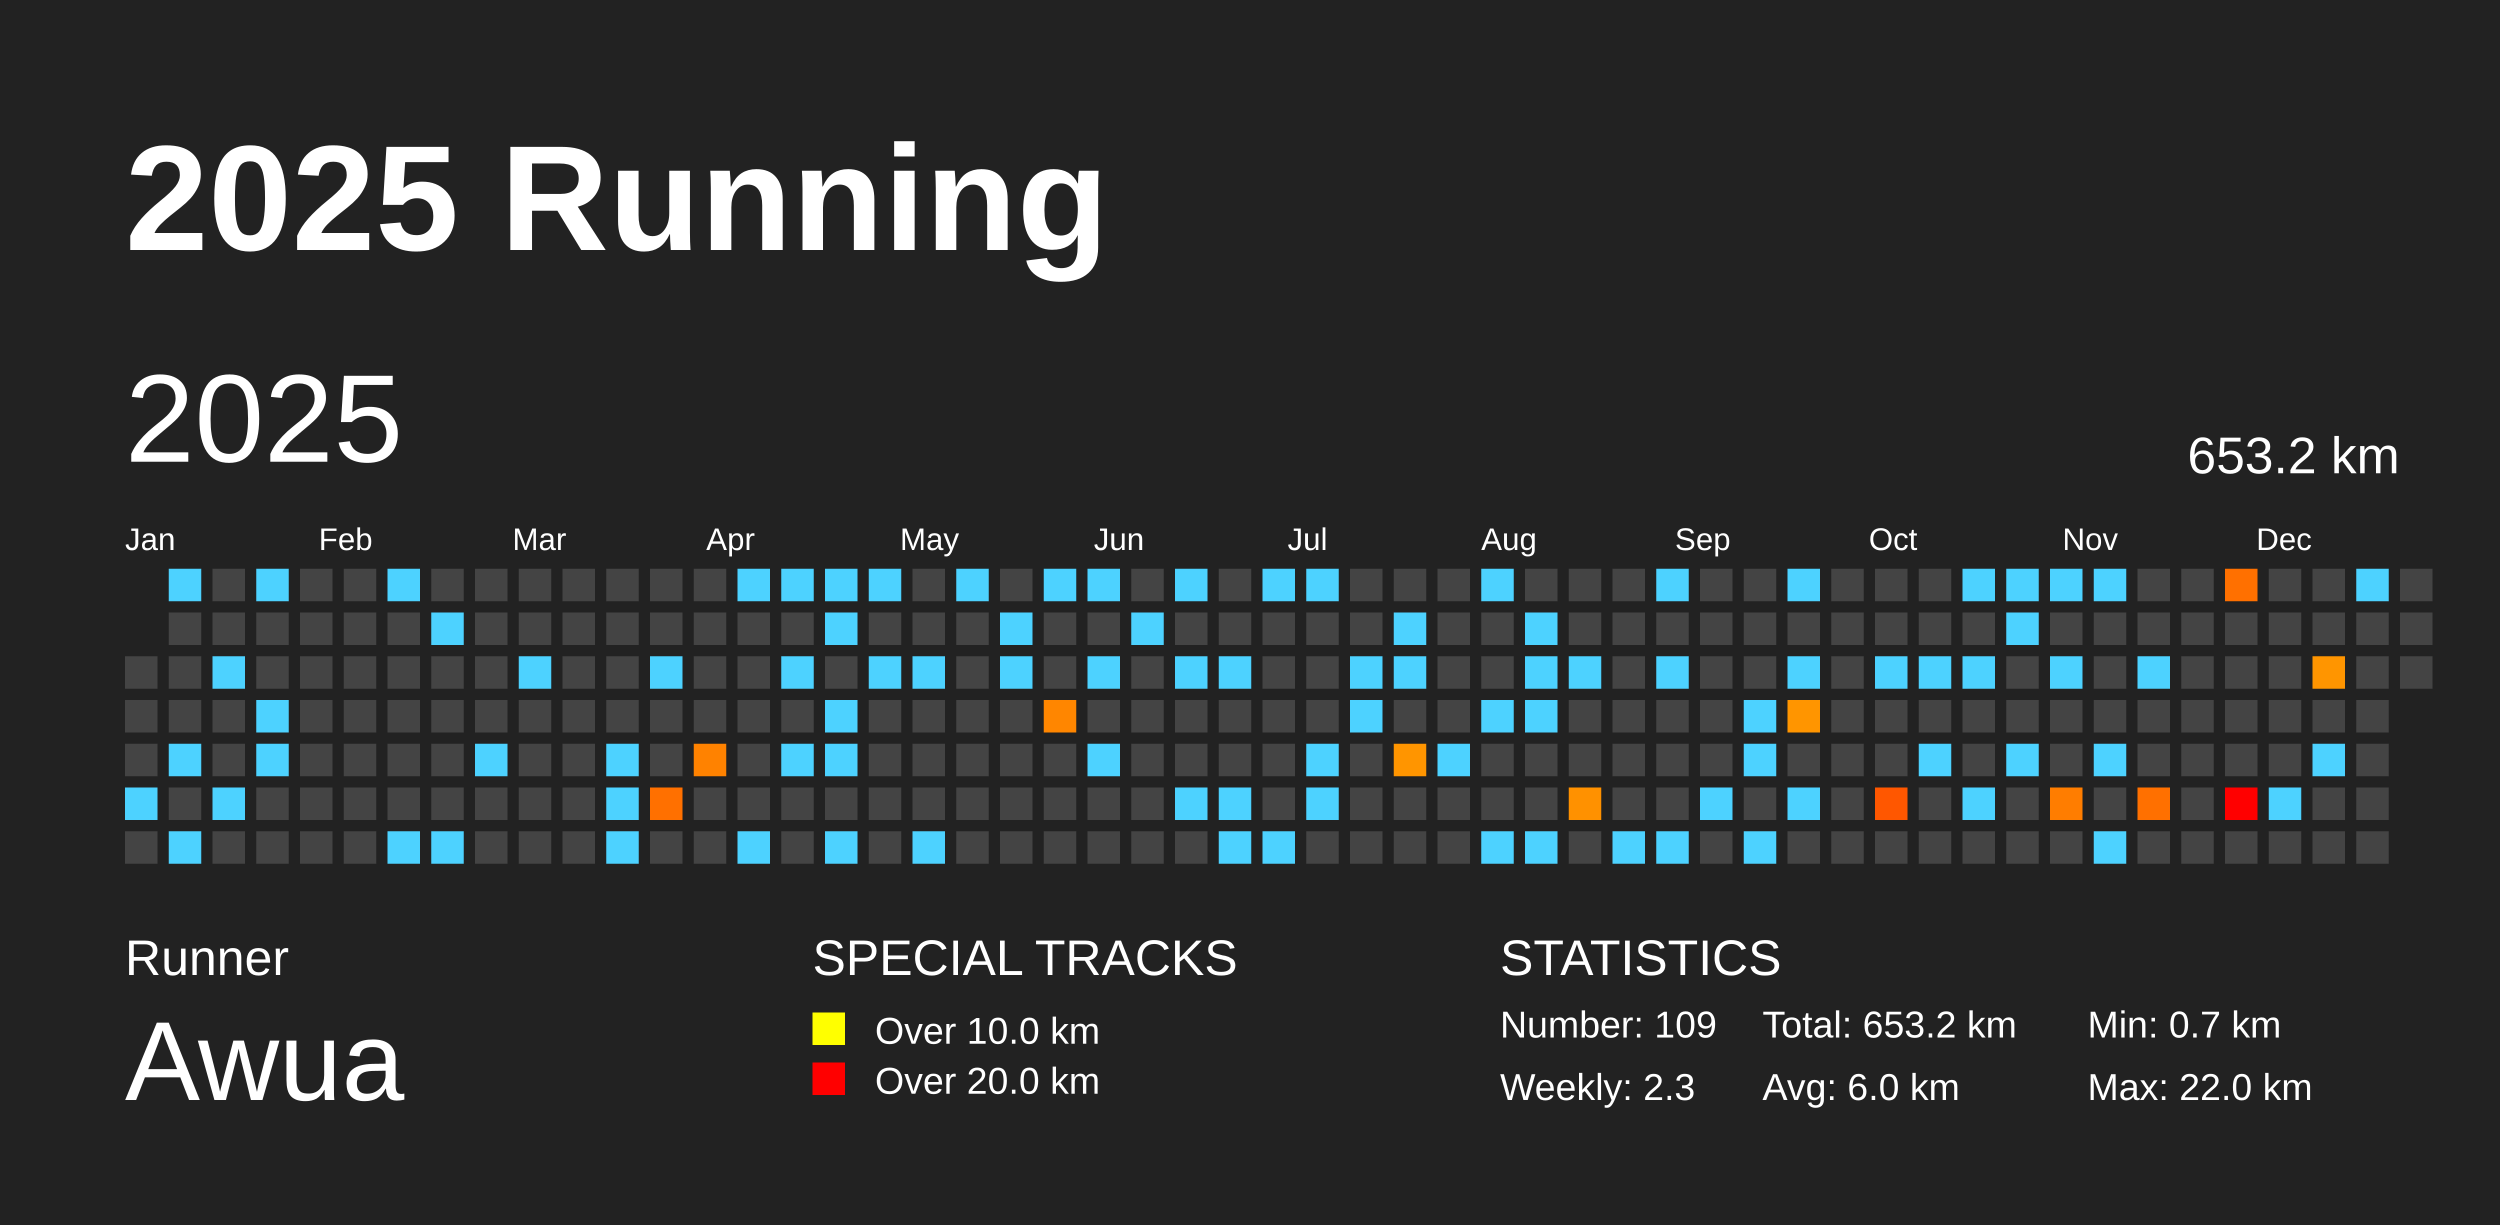
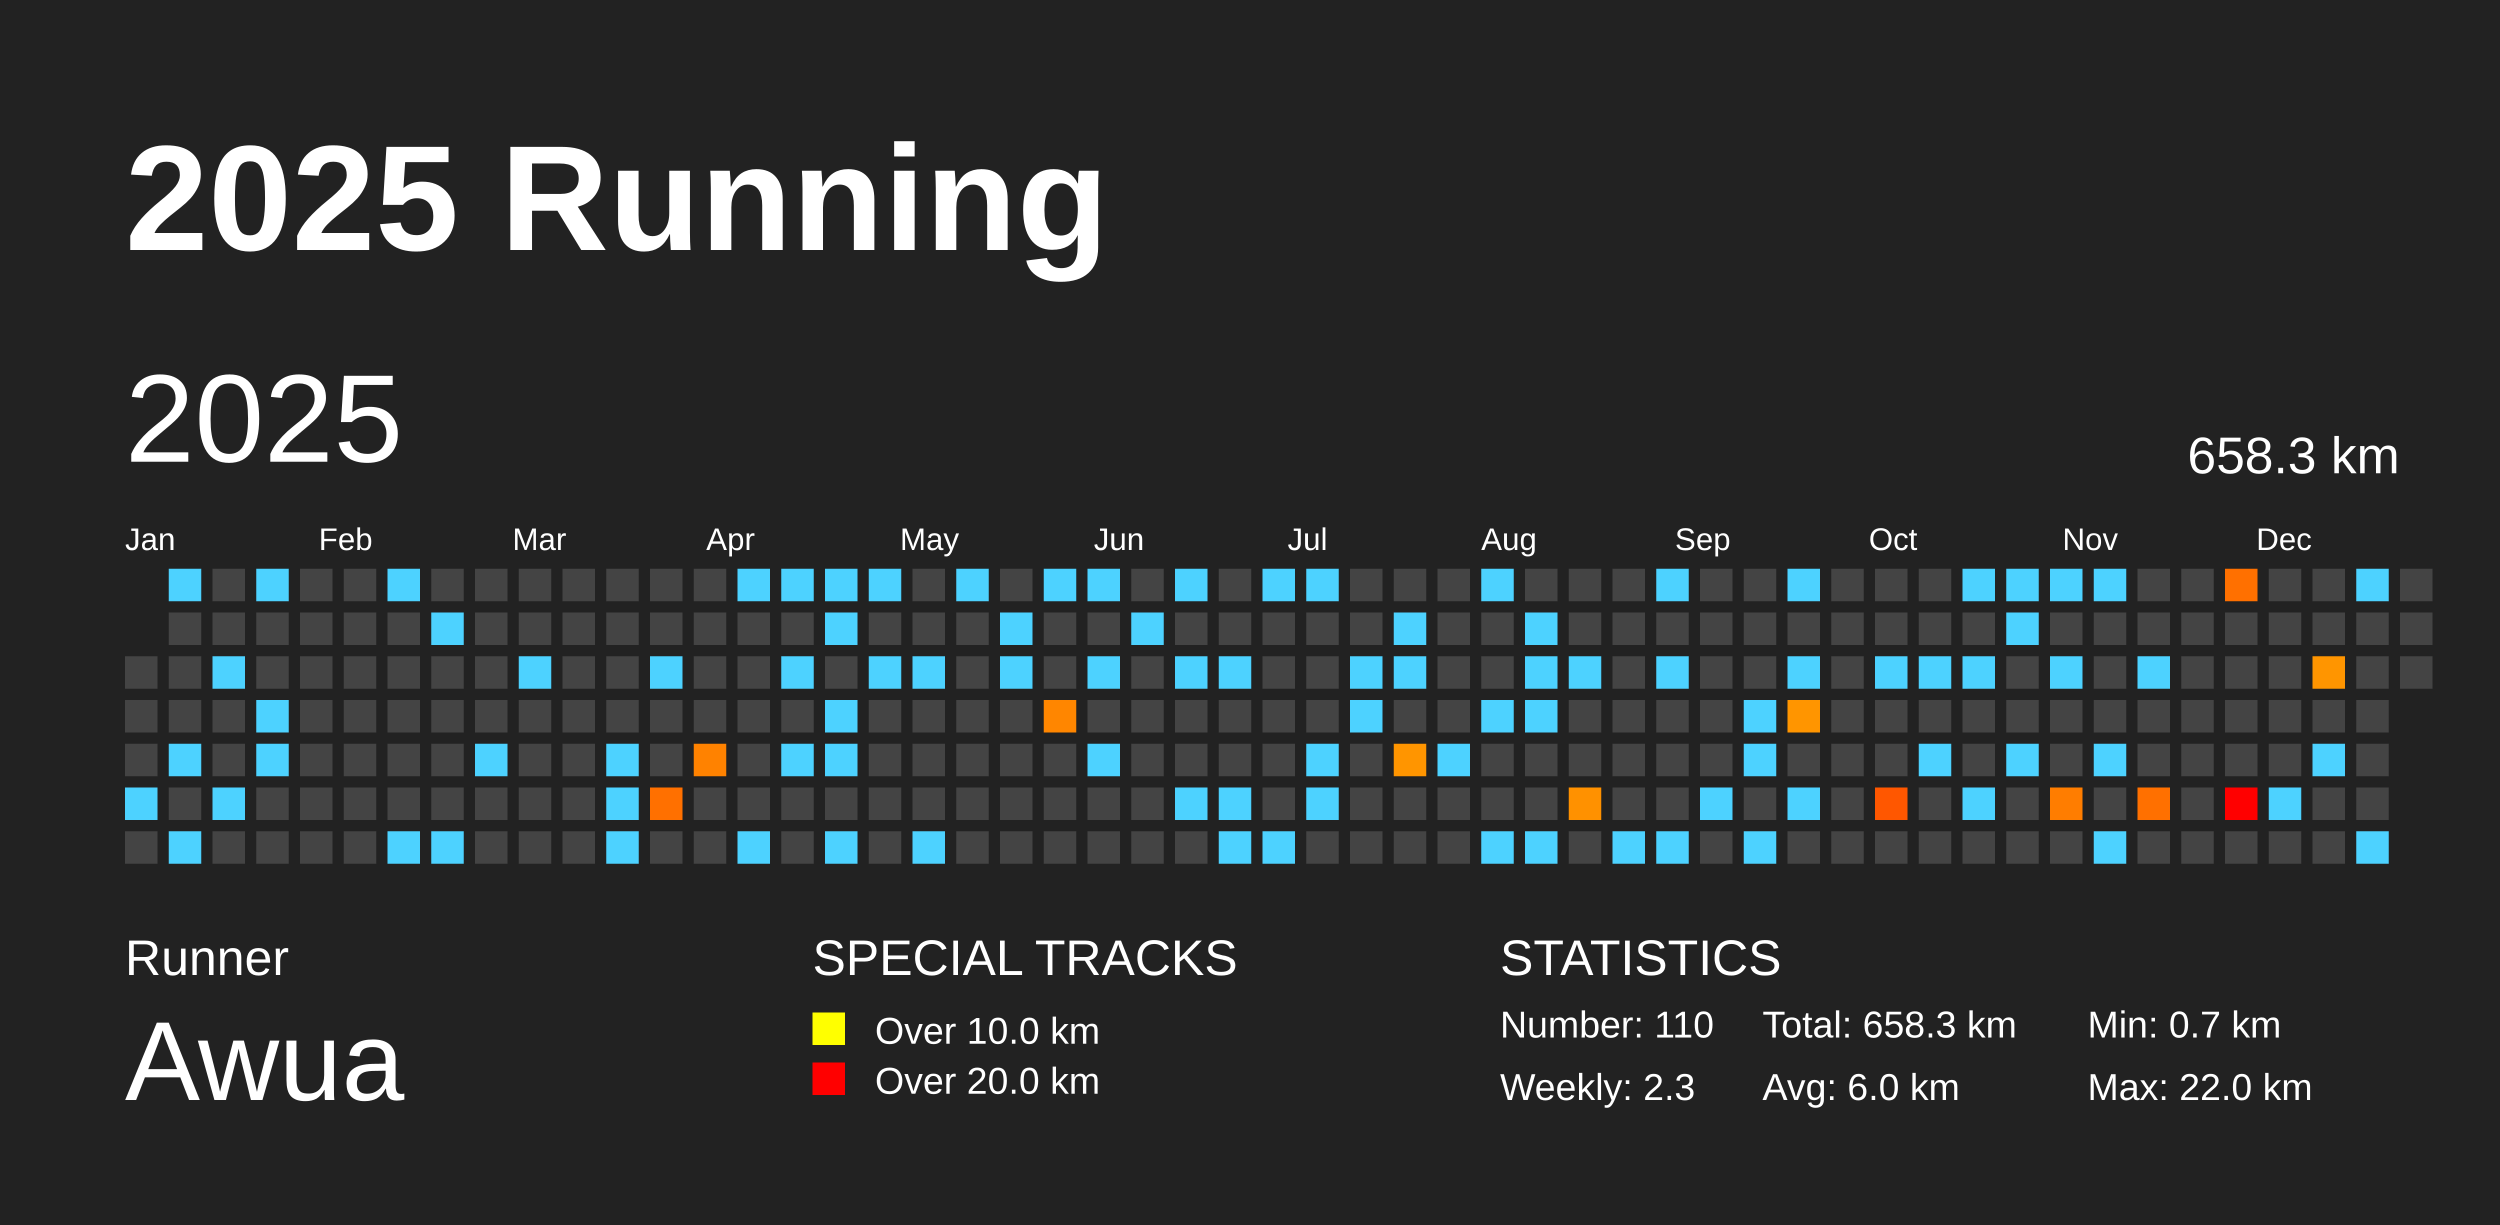
<svg xmlns="http://www.w3.org/2000/svg" baseProfile="full" height="98mm" version="1.1" viewBox="0,0,200,98" width="200mm">
  <defs />
  <rect fill="#222222" height="98" width="200" x="0" y="0" />
  <text fill="#FFFFFF" style="font-size:12px; font-family:Arial; font-weight:bold;" x="10" y="20">2025 Running</text>
  <text fill="#FFFFFF" style="font-size:4px; font-family:Arial" x="10" y="78">Runner</text>
  <text fill="#FFFFFF" style="font-size:9px; font-family:Arial" x="10" y="88">Awua</text>
  <text fill="#FFFFFF" style="font-size:4px; font-family:Arial" x="65" y="78">SPECIAL TRACKS</text>
  <rect fill="yellow" height="2.6" width="2.6" x="65" y="81" />
  <text fill="#FFFFFF" style="font-size:3px; font-family:Arial" x="70" y="83.5">Over 10.0 km</text>
  <rect fill="red" height="2.6" width="2.6" x="65" y="85" />
  <text fill="#FFFFFF" style="font-size:3px; font-family:Arial" x="70" y="87.5">Over 20.0 km</text>
  <text fill="#FFFFFF" style="font-size:4px; font-family:Arial" x="120" y="78">STATISTICS</text>
-   <text fill="#FFFFFF" style="font-size:3px; font-family:Arial" x="120" y="83">Number: 109</text>
+   <text fill="#FFFFFF" style="font-size:3px; font-family:Arial" x="120" y="83">Number: 110</text>
  <text fill="#FFFFFF" style="font-size:3px; font-family:Arial" x="120" y="88">Weekly: 2.3</text>
-   <text fill="#FFFFFF" style="font-size:3px; font-family:Arial" x="141" y="83">Total: 653.2 km</text>
+   <text fill="#FFFFFF" style="font-size:3px; font-family:Arial" x="141" y="83">Total: 658.3 km</text>
  <text fill="#FFFFFF" style="font-size:3px; font-family:Arial" x="141" y="88">Avg: 6.0 km</text>
  <text fill="#FFFFFF" style="font-size:3px; font-family:Arial" x="167" y="83">Min: 0.7 km</text>
  <text fill="#FFFFFF" style="font-size:3px; font-family:Arial" x="167" y="88">Max: 22.0 km</text>
  <text dominant-baseline="hanging" fill="#FFFFFF" style="font-size:10.0px; font-family:Arial;" x="10" y="30">2025</text>
-   <text dominant-baseline="hanging" fill="#FFFFFF" style="font-size:4.125px; font-family:Arial;" x="175" y="35">653.2 km</text>
+   <text dominant-baseline="hanging" fill="#FFFFFF" style="font-size:4.125px; font-family:Arial;" x="175" y="35">658.3 km</text>
  <text fill="#FFFFFF" style="font-size:2.5px; font-family:Arial" x="10.0" y="44">Jan</text>
  <text fill="#FFFFFF" style="font-size:2.5px; font-family:Arial" x="25.5" y="44">Feb</text>
  <text fill="#FFFFFF" style="font-size:2.5px; font-family:Arial" x="41.0" y="44">Mar</text>
  <text fill="#FFFFFF" style="font-size:2.5px; font-family:Arial" x="56.5" y="44">Apr</text>
  <text fill="#FFFFFF" style="font-size:2.5px; font-family:Arial" x="72.0" y="44">May</text>
  <text fill="#FFFFFF" style="font-size:2.5px; font-family:Arial" x="87.5" y="44">Jun</text>
  <text fill="#FFFFFF" style="font-size:2.5px; font-family:Arial" x="103.0" y="44">Jul</text>
  <text fill="#FFFFFF" style="font-size:2.5px; font-family:Arial" x="118.5" y="44">Aug</text>
  <text fill="#FFFFFF" style="font-size:2.5px; font-family:Arial" x="134.0" y="44">Sep</text>
  <text fill="#FFFFFF" style="font-size:2.5px; font-family:Arial" x="149.5" y="44">Oct</text>
  <text fill="#FFFFFF" style="font-size:2.5px; font-family:Arial" x="165.0" y="44">Nov</text>
  <text fill="#FFFFFF" style="font-size:2.5px; font-family:Arial" x="180.5" y="44">Dec</text>
  <rect fill="#444444" height="2.6" width="2.6" x="10.0" y="52.5" />
  <rect fill="#444444" height="2.6" width="2.6" x="10.0" y="56.0" />
  <rect fill="#444444" height="2.6" width="2.6" x="10.0" y="59.5" />
  <rect fill="#4dd2ff" height="2.6" width="2.6" x="10.0" y="63.0" />
  <rect fill="#444444" height="2.6" width="2.6" x="10.0" y="66.5" />
  <rect fill="#4dd2ff" height="2.6" width="2.6" x="13.5" y="45.5" />
  <rect fill="#444444" height="2.6" width="2.6" x="13.5" y="49.0" />
  <rect fill="#444444" height="2.6" width="2.6" x="13.5" y="52.5" />
  <rect fill="#444444" height="2.6" width="2.6" x="13.5" y="56.0" />
  <rect fill="#4dd2ff" height="2.6" width="2.6" x="13.5" y="59.5" />
  <rect fill="#444444" height="2.6" width="2.6" x="13.5" y="63.0" />
  <rect fill="#4dd2ff" height="2.6" width="2.6" x="13.5" y="66.5" />
  <rect fill="#444444" height="2.6" width="2.6" x="17.0" y="45.5" />
  <rect fill="#444444" height="2.6" width="2.6" x="17.0" y="49.0" />
  <rect fill="#4dd2ff" height="2.6" width="2.6" x="17.0" y="52.5" />
  <rect fill="#444444" height="2.6" width="2.6" x="17.0" y="56.0" />
  <rect fill="#444444" height="2.6" width="2.6" x="17.0" y="59.5" />
  <rect fill="#4dd2ff" height="2.6" width="2.6" x="17.0" y="63.0" />
  <rect fill="#444444" height="2.6" width="2.6" x="17.0" y="66.5" />
  <rect fill="#4dd2ff" height="2.6" width="2.6" x="20.5" y="45.5" />
  <rect fill="#444444" height="2.6" width="2.6" x="20.5" y="49.0" />
  <rect fill="#444444" height="2.6" width="2.6" x="20.5" y="52.5" />
  <rect fill="#4dd2ff" height="2.6" width="2.6" x="20.5" y="56.0" />
  <rect fill="#4dd2ff" height="2.6" width="2.6" x="20.5" y="59.5" />
  <rect fill="#444444" height="2.6" width="2.6" x="20.5" y="63.0" />
  <rect fill="#444444" height="2.6" width="2.6" x="20.5" y="66.5" />
  <rect fill="#444444" height="2.6" width="2.6" x="24.0" y="45.5" />
  <rect fill="#444444" height="2.6" width="2.6" x="24.0" y="49.0" />
  <rect fill="#444444" height="2.6" width="2.6" x="24.0" y="52.5" />
  <rect fill="#444444" height="2.6" width="2.6" x="24.0" y="56.0" />
  <rect fill="#444444" height="2.6" width="2.6" x="24.0" y="59.5" />
  <rect fill="#444444" height="2.6" width="2.6" x="24.0" y="63.0" />
  <rect fill="#444444" height="2.6" width="2.6" x="24.0" y="66.5" />
  <rect fill="#444444" height="2.6" width="2.6" x="27.5" y="45.5" />
  <rect fill="#444444" height="2.6" width="2.6" x="27.5" y="49.0" />
  <rect fill="#444444" height="2.6" width="2.6" x="27.5" y="52.5" />
  <rect fill="#444444" height="2.6" width="2.6" x="27.5" y="56.0" />
  <rect fill="#444444" height="2.6" width="2.6" x="27.5" y="59.5" />
  <rect fill="#444444" height="2.6" width="2.6" x="27.5" y="63.0" />
  <rect fill="#444444" height="2.6" width="2.6" x="27.5" y="66.5" />
  <rect fill="#4dd2ff" height="2.6" width="2.6" x="31.0" y="45.5" />
  <rect fill="#444444" height="2.6" width="2.6" x="31.0" y="49.0" />
  <rect fill="#444444" height="2.6" width="2.6" x="31.0" y="52.5" />
  <rect fill="#444444" height="2.6" width="2.6" x="31.0" y="56.0" />
  <rect fill="#444444" height="2.6" width="2.6" x="31.0" y="59.5" />
  <rect fill="#444444" height="2.6" width="2.6" x="31.0" y="63.0" />
  <rect fill="#4dd2ff" height="2.6" width="2.6" x="31.0" y="66.5" />
  <rect fill="#444444" height="2.6" width="2.6" x="34.5" y="45.5" />
  <rect fill="#4dd2ff" height="2.6" width="2.6" x="34.5" y="49.0" />
  <rect fill="#444444" height="2.6" width="2.6" x="34.5" y="52.5" />
  <rect fill="#444444" height="2.6" width="2.6" x="34.5" y="56.0" />
  <rect fill="#444444" height="2.6" width="2.6" x="34.5" y="59.5" />
  <rect fill="#444444" height="2.6" width="2.6" x="34.5" y="63.0" />
  <rect fill="#4dd2ff" height="2.6" width="2.6" x="34.5" y="66.5" />
  <rect fill="#444444" height="2.6" width="2.6" x="38.0" y="45.5" />
  <rect fill="#444444" height="2.6" width="2.6" x="38.0" y="49.0" />
  <rect fill="#444444" height="2.6" width="2.6" x="38.0" y="52.5" />
  <rect fill="#444444" height="2.6" width="2.6" x="38.0" y="56.0" />
  <rect fill="#4dd2ff" height="2.6" width="2.6" x="38.0" y="59.5" />
  <rect fill="#444444" height="2.6" width="2.6" x="38.0" y="63.0" />
  <rect fill="#444444" height="2.6" width="2.6" x="38.0" y="66.5" />
  <rect fill="#444444" height="2.6" width="2.6" x="41.5" y="45.5" />
  <rect fill="#444444" height="2.6" width="2.6" x="41.5" y="49.0" />
  <rect fill="#4dd2ff" height="2.6" width="2.6" x="41.5" y="52.5" />
  <rect fill="#444444" height="2.6" width="2.6" x="41.5" y="56.0" />
  <rect fill="#444444" height="2.6" width="2.6" x="41.5" y="59.5" />
  <rect fill="#444444" height="2.6" width="2.6" x="41.5" y="63.0" />
  <rect fill="#444444" height="2.6" width="2.6" x="41.5" y="66.5" />
  <rect fill="#444444" height="2.6" width="2.6" x="45.0" y="45.5" />
  <rect fill="#444444" height="2.6" width="2.6" x="45.0" y="49.0" />
  <rect fill="#444444" height="2.6" width="2.6" x="45.0" y="52.5" />
  <rect fill="#444444" height="2.6" width="2.6" x="45.0" y="56.0" />
  <rect fill="#444444" height="2.6" width="2.6" x="45.0" y="59.5" />
  <rect fill="#444444" height="2.6" width="2.6" x="45.0" y="63.0" />
  <rect fill="#444444" height="2.6" width="2.6" x="45.0" y="66.5" />
  <rect fill="#444444" height="2.6" width="2.6" x="48.5" y="45.5" />
  <rect fill="#444444" height="2.6" width="2.6" x="48.5" y="49.0" />
  <rect fill="#444444" height="2.6" width="2.6" x="48.5" y="52.5" />
  <rect fill="#444444" height="2.6" width="2.6" x="48.5" y="56.0" />
  <rect fill="#4dd2ff" height="2.6" width="2.6" x="48.5" y="59.5" />
  <rect fill="#4dd2ff" height="2.6" width="2.6" x="48.5" y="63.0" />
  <rect fill="#4dd2ff" height="2.6" width="2.6" x="48.5" y="66.5" />
  <rect fill="#444444" height="2.6" width="2.6" x="52.0" y="45.5" />
  <rect fill="#444444" height="2.6" width="2.6" x="52.0" y="49.0" />
  <rect fill="#4dd2ff" height="2.6" width="2.6" x="52.0" y="52.5" />
  <rect fill="#444444" height="2.6" width="2.6" x="52.0" y="56.0" />
  <rect fill="#444444" height="2.6" width="2.6" x="52.0" y="59.5" />
  <rect fill="#ff7000" height="2.6" width="2.6" x="52.0" y="63.0" />
  <rect fill="#444444" height="2.6" width="2.6" x="52.0" y="66.5" />
  <rect fill="#444444" height="2.6" width="2.6" x="55.5" y="45.5" />
  <rect fill="#444444" height="2.6" width="2.6" x="55.5" y="49.0" />
  <rect fill="#444444" height="2.6" width="2.6" x="55.5" y="52.5" />
  <rect fill="#444444" height="2.6" width="2.6" x="55.5" y="56.0" />
  <rect fill="#ff8200" height="2.6" width="2.6" x="55.5" y="59.5" />
  <rect fill="#444444" height="2.6" width="2.6" x="55.5" y="63.0" />
  <rect fill="#444444" height="2.6" width="2.6" x="55.5" y="66.5" />
  <rect fill="#4dd2ff" height="2.6" width="2.6" x="59.0" y="45.5" />
  <rect fill="#444444" height="2.6" width="2.6" x="59.0" y="49.0" />
  <rect fill="#444444" height="2.6" width="2.6" x="59.0" y="52.5" />
  <rect fill="#444444" height="2.6" width="2.6" x="59.0" y="56.0" />
  <rect fill="#444444" height="2.6" width="2.6" x="59.0" y="59.5" />
  <rect fill="#444444" height="2.6" width="2.6" x="59.0" y="63.0" />
  <rect fill="#4dd2ff" height="2.6" width="2.6" x="59.0" y="66.5" />
  <rect fill="#4dd2ff" height="2.6" width="2.6" x="62.5" y="45.5" />
  <rect fill="#444444" height="2.6" width="2.6" x="62.5" y="49.0" />
  <rect fill="#4dd2ff" height="2.6" width="2.6" x="62.5" y="52.5" />
  <rect fill="#444444" height="2.6" width="2.6" x="62.5" y="56.0" />
  <rect fill="#4dd2ff" height="2.6" width="2.6" x="62.5" y="59.5" />
  <rect fill="#444444" height="2.6" width="2.6" x="62.5" y="63.0" />
  <rect fill="#444444" height="2.6" width="2.6" x="62.5" y="66.5" />
  <rect fill="#4dd2ff" height="2.6" width="2.6" x="66.0" y="45.5" />
  <rect fill="#4dd2ff" height="2.6" width="2.6" x="66.0" y="49.0" />
  <rect fill="#444444" height="2.6" width="2.6" x="66.0" y="52.5" />
  <rect fill="#4dd2ff" height="2.6" width="2.6" x="66.0" y="56.0" />
  <rect fill="#4dd2ff" height="2.6" width="2.6" x="66.0" y="59.5" />
  <rect fill="#444444" height="2.6" width="2.6" x="66.0" y="63.0" />
  <rect fill="#4dd2ff" height="2.6" width="2.6" x="66.0" y="66.5" />
  <rect fill="#4dd2ff" height="2.6" width="2.6" x="69.5" y="45.5" />
  <rect fill="#444444" height="2.6" width="2.6" x="69.5" y="49.0" />
  <rect fill="#4dd2ff" height="2.6" width="2.6" x="69.5" y="52.5" />
  <rect fill="#444444" height="2.6" width="2.6" x="69.5" y="56.0" />
  <rect fill="#444444" height="2.6" width="2.6" x="69.5" y="59.5" />
  <rect fill="#444444" height="2.6" width="2.6" x="69.5" y="63.0" />
  <rect fill="#444444" height="2.6" width="2.6" x="69.5" y="66.5" />
  <rect fill="#444444" height="2.6" width="2.6" x="73.0" y="45.5" />
  <rect fill="#444444" height="2.6" width="2.6" x="73.0" y="49.0" />
  <rect fill="#4dd2ff" height="2.6" width="2.6" x="73.0" y="52.5" />
  <rect fill="#444444" height="2.6" width="2.6" x="73.0" y="56.0" />
  <rect fill="#444444" height="2.6" width="2.6" x="73.0" y="59.5" />
  <rect fill="#444444" height="2.6" width="2.6" x="73.0" y="63.0" />
  <rect fill="#4dd2ff" height="2.6" width="2.6" x="73.0" y="66.5" />
  <rect fill="#4dd2ff" height="2.6" width="2.6" x="76.5" y="45.5" />
  <rect fill="#444444" height="2.6" width="2.6" x="76.5" y="49.0" />
  <rect fill="#444444" height="2.6" width="2.6" x="76.5" y="52.5" />
  <rect fill="#444444" height="2.6" width="2.6" x="76.5" y="56.0" />
  <rect fill="#444444" height="2.6" width="2.6" x="76.5" y="59.5" />
  <rect fill="#444444" height="2.6" width="2.6" x="76.5" y="63.0" />
  <rect fill="#444444" height="2.6" width="2.6" x="76.5" y="66.5" />
  <rect fill="#444444" height="2.6" width="2.6" x="80.0" y="45.5" />
  <rect fill="#4dd2ff" height="2.6" width="2.6" x="80.0" y="49.0" />
  <rect fill="#4dd2ff" height="2.6" width="2.6" x="80.0" y="52.5" />
  <rect fill="#444444" height="2.6" width="2.6" x="80.0" y="56.0" />
  <rect fill="#444444" height="2.6" width="2.6" x="80.0" y="59.5" />
  <rect fill="#444444" height="2.6" width="2.6" x="80.0" y="63.0" />
  <rect fill="#444444" height="2.6" width="2.6" x="80.0" y="66.5" />
  <rect fill="#4dd2ff" height="2.6" width="2.6" x="83.5" y="45.5" />
  <rect fill="#444444" height="2.6" width="2.6" x="83.5" y="49.0" />
  <rect fill="#444444" height="2.6" width="2.6" x="83.5" y="52.5" />
  <rect fill="#ff8600" height="2.6" width="2.6" x="83.5" y="56.0" />
  <rect fill="#444444" height="2.6" width="2.6" x="83.5" y="59.5" />
  <rect fill="#444444" height="2.6" width="2.6" x="83.5" y="63.0" />
  <rect fill="#444444" height="2.6" width="2.6" x="83.5" y="66.5" />
  <rect fill="#4dd2ff" height="2.6" width="2.6" x="87.0" y="45.5" />
  <rect fill="#444444" height="2.6" width="2.6" x="87.0" y="49.0" />
  <rect fill="#4dd2ff" height="2.6" width="2.6" x="87.0" y="52.5" />
  <rect fill="#444444" height="2.6" width="2.6" x="87.0" y="56.0" />
  <rect fill="#4dd2ff" height="2.6" width="2.6" x="87.0" y="59.5" />
  <rect fill="#444444" height="2.6" width="2.6" x="87.0" y="63.0" />
  <rect fill="#444444" height="2.6" width="2.6" x="87.0" y="66.5" />
  <rect fill="#444444" height="2.6" width="2.6" x="90.5" y="45.5" />
  <rect fill="#4dd2ff" height="2.6" width="2.6" x="90.5" y="49.0" />
  <rect fill="#444444" height="2.6" width="2.6" x="90.5" y="52.5" />
  <rect fill="#444444" height="2.6" width="2.6" x="90.5" y="56.0" />
  <rect fill="#444444" height="2.6" width="2.6" x="90.5" y="59.5" />
  <rect fill="#444444" height="2.6" width="2.6" x="90.5" y="63.0" />
  <rect fill="#444444" height="2.6" width="2.6" x="90.5" y="66.5" />
  <rect fill="#4dd2ff" height="2.6" width="2.6" x="94.0" y="45.5" />
  <rect fill="#444444" height="2.6" width="2.6" x="94.0" y="49.0" />
  <rect fill="#4dd2ff" height="2.6" width="2.6" x="94.0" y="52.5" />
  <rect fill="#444444" height="2.6" width="2.6" x="94.0" y="56.0" />
  <rect fill="#444444" height="2.6" width="2.6" x="94.0" y="59.5" />
  <rect fill="#4dd2ff" height="2.6" width="2.6" x="94.0" y="63.0" />
  <rect fill="#444444" height="2.6" width="2.6" x="94.0" y="66.5" />
  <rect fill="#444444" height="2.6" width="2.6" x="97.5" y="45.5" />
  <rect fill="#444444" height="2.6" width="2.6" x="97.5" y="49.0" />
  <rect fill="#4dd2ff" height="2.6" width="2.6" x="97.5" y="52.5" />
  <rect fill="#444444" height="2.6" width="2.6" x="97.5" y="56.0" />
  <rect fill="#444444" height="2.6" width="2.6" x="97.5" y="59.5" />
  <rect fill="#4dd2ff" height="2.6" width="2.6" x="97.5" y="63.0" />
  <rect fill="#4dd2ff" height="2.6" width="2.6" x="97.5" y="66.5" />
  <rect fill="#4dd2ff" height="2.6" width="2.6" x="101.0" y="45.5" />
  <rect fill="#444444" height="2.6" width="2.6" x="101.0" y="49.0" />
  <rect fill="#444444" height="2.6" width="2.6" x="101.0" y="52.5" />
  <rect fill="#444444" height="2.6" width="2.6" x="101.0" y="56.0" />
  <rect fill="#444444" height="2.6" width="2.6" x="101.0" y="59.5" />
  <rect fill="#444444" height="2.6" width="2.6" x="101.0" y="63.0" />
  <rect fill="#4dd2ff" height="2.6" width="2.6" x="101.0" y="66.5" />
  <rect fill="#4dd2ff" height="2.6" width="2.6" x="104.5" y="45.5" />
  <rect fill="#444444" height="2.6" width="2.6" x="104.5" y="49.0" />
  <rect fill="#444444" height="2.6" width="2.6" x="104.5" y="52.5" />
  <rect fill="#444444" height="2.6" width="2.6" x="104.5" y="56.0" />
  <rect fill="#4dd2ff" height="2.6" width="2.6" x="104.5" y="59.5" />
  <rect fill="#4dd2ff" height="2.6" width="2.6" x="104.5" y="63.0" />
  <rect fill="#444444" height="2.6" width="2.6" x="104.5" y="66.5" />
  <rect fill="#444444" height="2.6" width="2.6" x="108.0" y="45.5" />
  <rect fill="#444444" height="2.6" width="2.6" x="108.0" y="49.0" />
  <rect fill="#4dd2ff" height="2.6" width="2.6" x="108.0" y="52.5" />
  <rect fill="#4dd2ff" height="2.6" width="2.6" x="108.0" y="56.0" />
  <rect fill="#444444" height="2.6" width="2.6" x="108.0" y="59.5" />
  <rect fill="#444444" height="2.6" width="2.6" x="108.0" y="63.0" />
  <rect fill="#444444" height="2.6" width="2.6" x="108.0" y="66.5" />
  <rect fill="#444444" height="2.6" width="2.6" x="111.5" y="45.5" />
  <rect fill="#4dd2ff" height="2.6" width="2.6" x="111.5" y="49.0" />
  <rect fill="#4dd2ff" height="2.6" width="2.6" x="111.5" y="52.5" />
  <rect fill="#444444" height="2.6" width="2.6" x="111.5" y="56.0" />
  <rect fill="#ff9500" height="2.6" width="2.6" x="111.5" y="59.5" />
  <rect fill="#444444" height="2.6" width="2.6" x="111.5" y="63.0" />
  <rect fill="#444444" height="2.6" width="2.6" x="111.5" y="66.5" />
  <rect fill="#444444" height="2.6" width="2.6" x="115.0" y="45.5" />
  <rect fill="#444444" height="2.6" width="2.6" x="115.0" y="49.0" />
  <rect fill="#444444" height="2.6" width="2.6" x="115.0" y="52.5" />
  <rect fill="#444444" height="2.6" width="2.6" x="115.0" y="56.0" />
  <rect fill="#4dd2ff" height="2.6" width="2.6" x="115.0" y="59.5" />
  <rect fill="#444444" height="2.6" width="2.6" x="115.0" y="63.0" />
  <rect fill="#444444" height="2.6" width="2.6" x="115.0" y="66.5" />
  <rect fill="#4dd2ff" height="2.6" width="2.6" x="118.5" y="45.5" />
  <rect fill="#444444" height="2.6" width="2.6" x="118.5" y="49.0" />
  <rect fill="#444444" height="2.6" width="2.6" x="118.5" y="52.5" />
  <rect fill="#4dd2ff" height="2.6" width="2.6" x="118.5" y="56.0" />
  <rect fill="#444444" height="2.6" width="2.6" x="118.5" y="59.5" />
  <rect fill="#444444" height="2.6" width="2.6" x="118.5" y="63.0" />
  <rect fill="#4dd2ff" height="2.6" width="2.6" x="118.5" y="66.5" />
  <rect fill="#444444" height="2.6" width="2.6" x="122.0" y="45.5" />
  <rect fill="#4dd2ff" height="2.6" width="2.6" x="122.0" y="49.0" />
  <rect fill="#4dd2ff" height="2.6" width="2.6" x="122.0" y="52.5" />
  <rect fill="#4dd2ff" height="2.6" width="2.6" x="122.0" y="56.0" />
  <rect fill="#444444" height="2.6" width="2.6" x="122.0" y="59.5" />
  <rect fill="#444444" height="2.6" width="2.6" x="122.0" y="63.0" />
  <rect fill="#4dd2ff" height="2.6" width="2.6" x="122.0" y="66.5" />
  <rect fill="#444444" height="2.6" width="2.6" x="125.5" y="45.5" />
  <rect fill="#444444" height="2.6" width="2.6" x="125.5" y="49.0" />
  <rect fill="#4dd2ff" height="2.6" width="2.6" x="125.5" y="52.5" />
  <rect fill="#444444" height="2.6" width="2.6" x="125.5" y="56.0" />
  <rect fill="#444444" height="2.6" width="2.6" x="125.5" y="59.5" />
  <rect fill="#ff9100" height="2.6" width="2.6" x="125.5" y="63.0" />
  <rect fill="#444444" height="2.6" width="2.6" x="125.5" y="66.5" />
  <rect fill="#444444" height="2.6" width="2.6" x="129.0" y="45.5" />
  <rect fill="#444444" height="2.6" width="2.6" x="129.0" y="49.0" />
  <rect fill="#444444" height="2.6" width="2.6" x="129.0" y="52.5" />
  <rect fill="#444444" height="2.6" width="2.6" x="129.0" y="56.0" />
  <rect fill="#444444" height="2.6" width="2.6" x="129.0" y="59.5" />
  <rect fill="#444444" height="2.6" width="2.6" x="129.0" y="63.0" />
  <rect fill="#4dd2ff" height="2.6" width="2.6" x="129.0" y="66.5" />
  <rect fill="#4dd2ff" height="2.6" width="2.6" x="132.5" y="45.5" />
  <rect fill="#444444" height="2.6" width="2.6" x="132.5" y="49.0" />
  <rect fill="#4dd2ff" height="2.6" width="2.6" x="132.5" y="52.5" />
  <rect fill="#444444" height="2.6" width="2.6" x="132.5" y="56.0" />
  <rect fill="#444444" height="2.6" width="2.6" x="132.5" y="59.5" />
  <rect fill="#444444" height="2.6" width="2.6" x="132.5" y="63.0" />
  <rect fill="#4dd2ff" height="2.6" width="2.6" x="132.5" y="66.5" />
  <rect fill="#444444" height="2.6" width="2.6" x="136.0" y="45.5" />
  <rect fill="#444444" height="2.6" width="2.6" x="136.0" y="49.0" />
  <rect fill="#444444" height="2.6" width="2.6" x="136.0" y="52.5" />
  <rect fill="#444444" height="2.6" width="2.6" x="136.0" y="56.0" />
  <rect fill="#444444" height="2.6" width="2.6" x="136.0" y="59.5" />
  <rect fill="#4dd2ff" height="2.6" width="2.6" x="136.0" y="63.0" />
  <rect fill="#444444" height="2.6" width="2.6" x="136.0" y="66.5" />
  <rect fill="#444444" height="2.6" width="2.6" x="139.5" y="45.5" />
  <rect fill="#444444" height="2.6" width="2.6" x="139.5" y="49.0" />
  <rect fill="#444444" height="2.6" width="2.6" x="139.5" y="52.5" />
  <rect fill="#4dd2ff" height="2.6" width="2.6" x="139.5" y="56.0" />
  <rect fill="#4dd2ff" height="2.6" width="2.6" x="139.5" y="59.5" />
  <rect fill="#444444" height="2.6" width="2.6" x="139.5" y="63.0" />
  <rect fill="#4dd2ff" height="2.6" width="2.6" x="139.5" y="66.5" />
  <rect fill="#4dd2ff" height="2.6" width="2.6" x="143.0" y="45.5" />
  <rect fill="#444444" height="2.6" width="2.6" x="143.0" y="49.0" />
  <rect fill="#4dd2ff" height="2.6" width="2.6" x="143.0" y="52.5" />
  <rect fill="#ff9500" height="2.6" width="2.6" x="143.0" y="56.0" />
  <rect fill="#444444" height="2.6" width="2.6" x="143.0" y="59.5" />
  <rect fill="#4dd2ff" height="2.6" width="2.6" x="143.0" y="63.0" />
  <rect fill="#444444" height="2.6" width="2.6" x="143.0" y="66.5" />
  <rect fill="#444444" height="2.6" width="2.6" x="146.5" y="45.5" />
  <rect fill="#444444" height="2.6" width="2.6" x="146.5" y="49.0" />
  <rect fill="#444444" height="2.6" width="2.6" x="146.5" y="52.5" />
  <rect fill="#444444" height="2.6" width="2.6" x="146.5" y="56.0" />
  <rect fill="#444444" height="2.6" width="2.6" x="146.5" y="59.5" />
  <rect fill="#444444" height="2.6" width="2.6" x="146.5" y="63.0" />
  <rect fill="#444444" height="2.6" width="2.6" x="146.5" y="66.5" />
  <rect fill="#444444" height="2.6" width="2.6" x="150.0" y="45.5" />
  <rect fill="#444444" height="2.6" width="2.6" x="150.0" y="49.0" />
  <rect fill="#4dd2ff" height="2.6" width="2.6" x="150.0" y="52.5" />
  <rect fill="#444444" height="2.6" width="2.6" x="150.0" y="56.0" />
  <rect fill="#444444" height="2.6" width="2.6" x="150.0" y="59.5" />
  <rect fill="#ff5700" height="2.6" width="2.6" x="150.0" y="63.0" />
  <rect fill="#444444" height="2.6" width="2.6" x="150.0" y="66.5" />
  <rect fill="#444444" height="2.6" width="2.6" x="153.5" y="45.5" />
  <rect fill="#444444" height="2.6" width="2.6" x="153.5" y="49.0" />
  <rect fill="#4dd2ff" height="2.6" width="2.6" x="153.5" y="52.5" />
  <rect fill="#444444" height="2.6" width="2.6" x="153.5" y="56.0" />
  <rect fill="#4dd2ff" height="2.6" width="2.6" x="153.5" y="59.5" />
  <rect fill="#444444" height="2.6" width="2.6" x="153.5" y="63.0" />
  <rect fill="#444444" height="2.6" width="2.6" x="153.5" y="66.5" />
  <rect fill="#4dd2ff" height="2.6" width="2.6" x="157.0" y="45.5" />
  <rect fill="#444444" height="2.6" width="2.6" x="157.0" y="49.0" />
  <rect fill="#4dd2ff" height="2.6" width="2.6" x="157.0" y="52.5" />
  <rect fill="#444444" height="2.6" width="2.6" x="157.0" y="56.0" />
  <rect fill="#444444" height="2.6" width="2.6" x="157.0" y="59.5" />
  <rect fill="#4dd2ff" height="2.6" width="2.6" x="157.0" y="63.0" />
  <rect fill="#444444" height="2.6" width="2.6" x="157.0" y="66.5" />
  <rect fill="#4dd2ff" height="2.6" width="2.6" x="160.5" y="45.5" />
  <rect fill="#4dd2ff" height="2.6" width="2.6" x="160.5" y="49.0" />
  <rect fill="#444444" height="2.6" width="2.6" x="160.5" y="52.5" />
  <rect fill="#444444" height="2.6" width="2.6" x="160.5" y="56.0" />
  <rect fill="#4dd2ff" height="2.6" width="2.6" x="160.5" y="59.5" />
  <rect fill="#444444" height="2.6" width="2.6" x="160.5" y="63.0" />
  <rect fill="#444444" height="2.6" width="2.6" x="160.5" y="66.5" />
  <rect fill="#4dd2ff" height="2.6" width="2.6" x="164.0" y="45.5" />
  <rect fill="#444444" height="2.6" width="2.6" x="164.0" y="49.0" />
  <rect fill="#4dd2ff" height="2.6" width="2.6" x="164.0" y="52.5" />
  <rect fill="#444444" height="2.6" width="2.6" x="164.0" y="56.0" />
  <rect fill="#444444" height="2.6" width="2.6" x="164.0" y="59.5" />
  <rect fill="#ff7d00" height="2.6" width="2.6" x="164.0" y="63.0" />
  <rect fill="#444444" height="2.6" width="2.6" x="164.0" y="66.5" />
  <rect fill="#4dd2ff" height="2.6" width="2.6" x="167.5" y="45.5" />
  <rect fill="#444444" height="2.6" width="2.6" x="167.5" y="49.0" />
  <rect fill="#444444" height="2.6" width="2.6" x="167.5" y="52.5" />
  <rect fill="#444444" height="2.6" width="2.6" x="167.5" y="56.0" />
  <rect fill="#4dd2ff" height="2.6" width="2.6" x="167.5" y="59.5" />
  <rect fill="#444444" height="2.6" width="2.6" x="167.5" y="63.0" />
  <rect fill="#4dd2ff" height="2.6" width="2.6" x="167.5" y="66.5" />
  <rect fill="#444444" height="2.6" width="2.6" x="171.0" y="45.5" />
  <rect fill="#444444" height="2.6" width="2.6" x="171.0" y="49.0" />
  <rect fill="#4dd2ff" height="2.6" width="2.6" x="171.0" y="52.5" />
  <rect fill="#444444" height="2.6" width="2.6" x="171.0" y="56.0" />
  <rect fill="#444444" height="2.6" width="2.6" x="171.0" y="59.5" />
  <rect fill="#ff7000" height="2.6" width="2.6" x="171.0" y="63.0" />
  <rect fill="#444444" height="2.6" width="2.6" x="171.0" y="66.5" />
  <rect fill="#444444" height="2.6" width="2.6" x="174.5" y="45.5" />
  <rect fill="#444444" height="2.6" width="2.6" x="174.5" y="49.0" />
  <rect fill="#444444" height="2.6" width="2.6" x="174.5" y="52.5" />
  <rect fill="#444444" height="2.6" width="2.6" x="174.5" y="56.0" />
  <rect fill="#444444" height="2.6" width="2.6" x="174.5" y="59.5" />
  <rect fill="#444444" height="2.6" width="2.6" x="174.5" y="63.0" />
  <rect fill="#444444" height="2.6" width="2.6" x="174.5" y="66.5" />
  <rect fill="#ff7000" height="2.6" width="2.6" x="178.0" y="45.5" />
  <rect fill="#444444" height="2.6" width="2.6" x="178.0" y="49.0" />
  <rect fill="#444444" height="2.6" width="2.6" x="178.0" y="52.5" />
  <rect fill="#444444" height="2.6" width="2.6" x="178.0" y="56.0" />
  <rect fill="#444444" height="2.6" width="2.6" x="178.0" y="59.5" />
  <rect fill="red" height="2.6" width="2.6" x="178.0" y="63.0" />
  <rect fill="#444444" height="2.6" width="2.6" x="178.0" y="66.5" />
  <rect fill="#444444" height="2.6" width="2.6" x="181.5" y="45.5" />
  <rect fill="#444444" height="2.6" width="2.6" x="181.5" y="49.0" />
  <rect fill="#444444" height="2.6" width="2.6" x="181.5" y="52.5" />
  <rect fill="#444444" height="2.6" width="2.6" x="181.5" y="56.0" />
  <rect fill="#444444" height="2.6" width="2.6" x="181.5" y="59.5" />
  <rect fill="#4dd2ff" height="2.6" width="2.6" x="181.5" y="63.0" />
  <rect fill="#444444" height="2.6" width="2.6" x="181.5" y="66.5" />
  <rect fill="#444444" height="2.6" width="2.6" x="185.0" y="45.5" />
  <rect fill="#444444" height="2.6" width="2.6" x="185.0" y="49.0" />
  <rect fill="#ff9500" height="2.6" width="2.6" x="185.0" y="52.5" />
  <rect fill="#444444" height="2.6" width="2.6" x="185.0" y="56.0" />
  <rect fill="#4dd2ff" height="2.6" width="2.6" x="185.0" y="59.5" />
  <rect fill="#444444" height="2.6" width="2.6" x="185.0" y="63.0" />
  <rect fill="#444444" height="2.6" width="2.6" x="185.0" y="66.5" />
  <rect fill="#4dd2ff" height="2.6" width="2.6" x="188.5" y="45.5" />
  <rect fill="#444444" height="2.6" width="2.6" x="188.5" y="49.0" />
  <rect fill="#444444" height="2.6" width="2.6" x="188.5" y="52.5" />
  <rect fill="#444444" height="2.6" width="2.6" x="188.5" y="56.0" />
  <rect fill="#444444" height="2.6" width="2.6" x="188.5" y="59.5" />
  <rect fill="#444444" height="2.6" width="2.6" x="188.5" y="63.0" />
-   <rect fill="#444444" height="2.6" width="2.6" x="188.5" y="66.5" />
+   <rect fill="#4dd2ff" height="2.6" width="2.6" x="188.5" y="66.5" />
  <rect fill="#444444" height="2.6" width="2.6" x="192.0" y="45.5" />
  <rect fill="#444444" height="2.6" width="2.6" x="192.0" y="49.0" />
  <rect fill="#444444" height="2.6" width="2.6" x="192.0" y="52.5" />
</svg>
